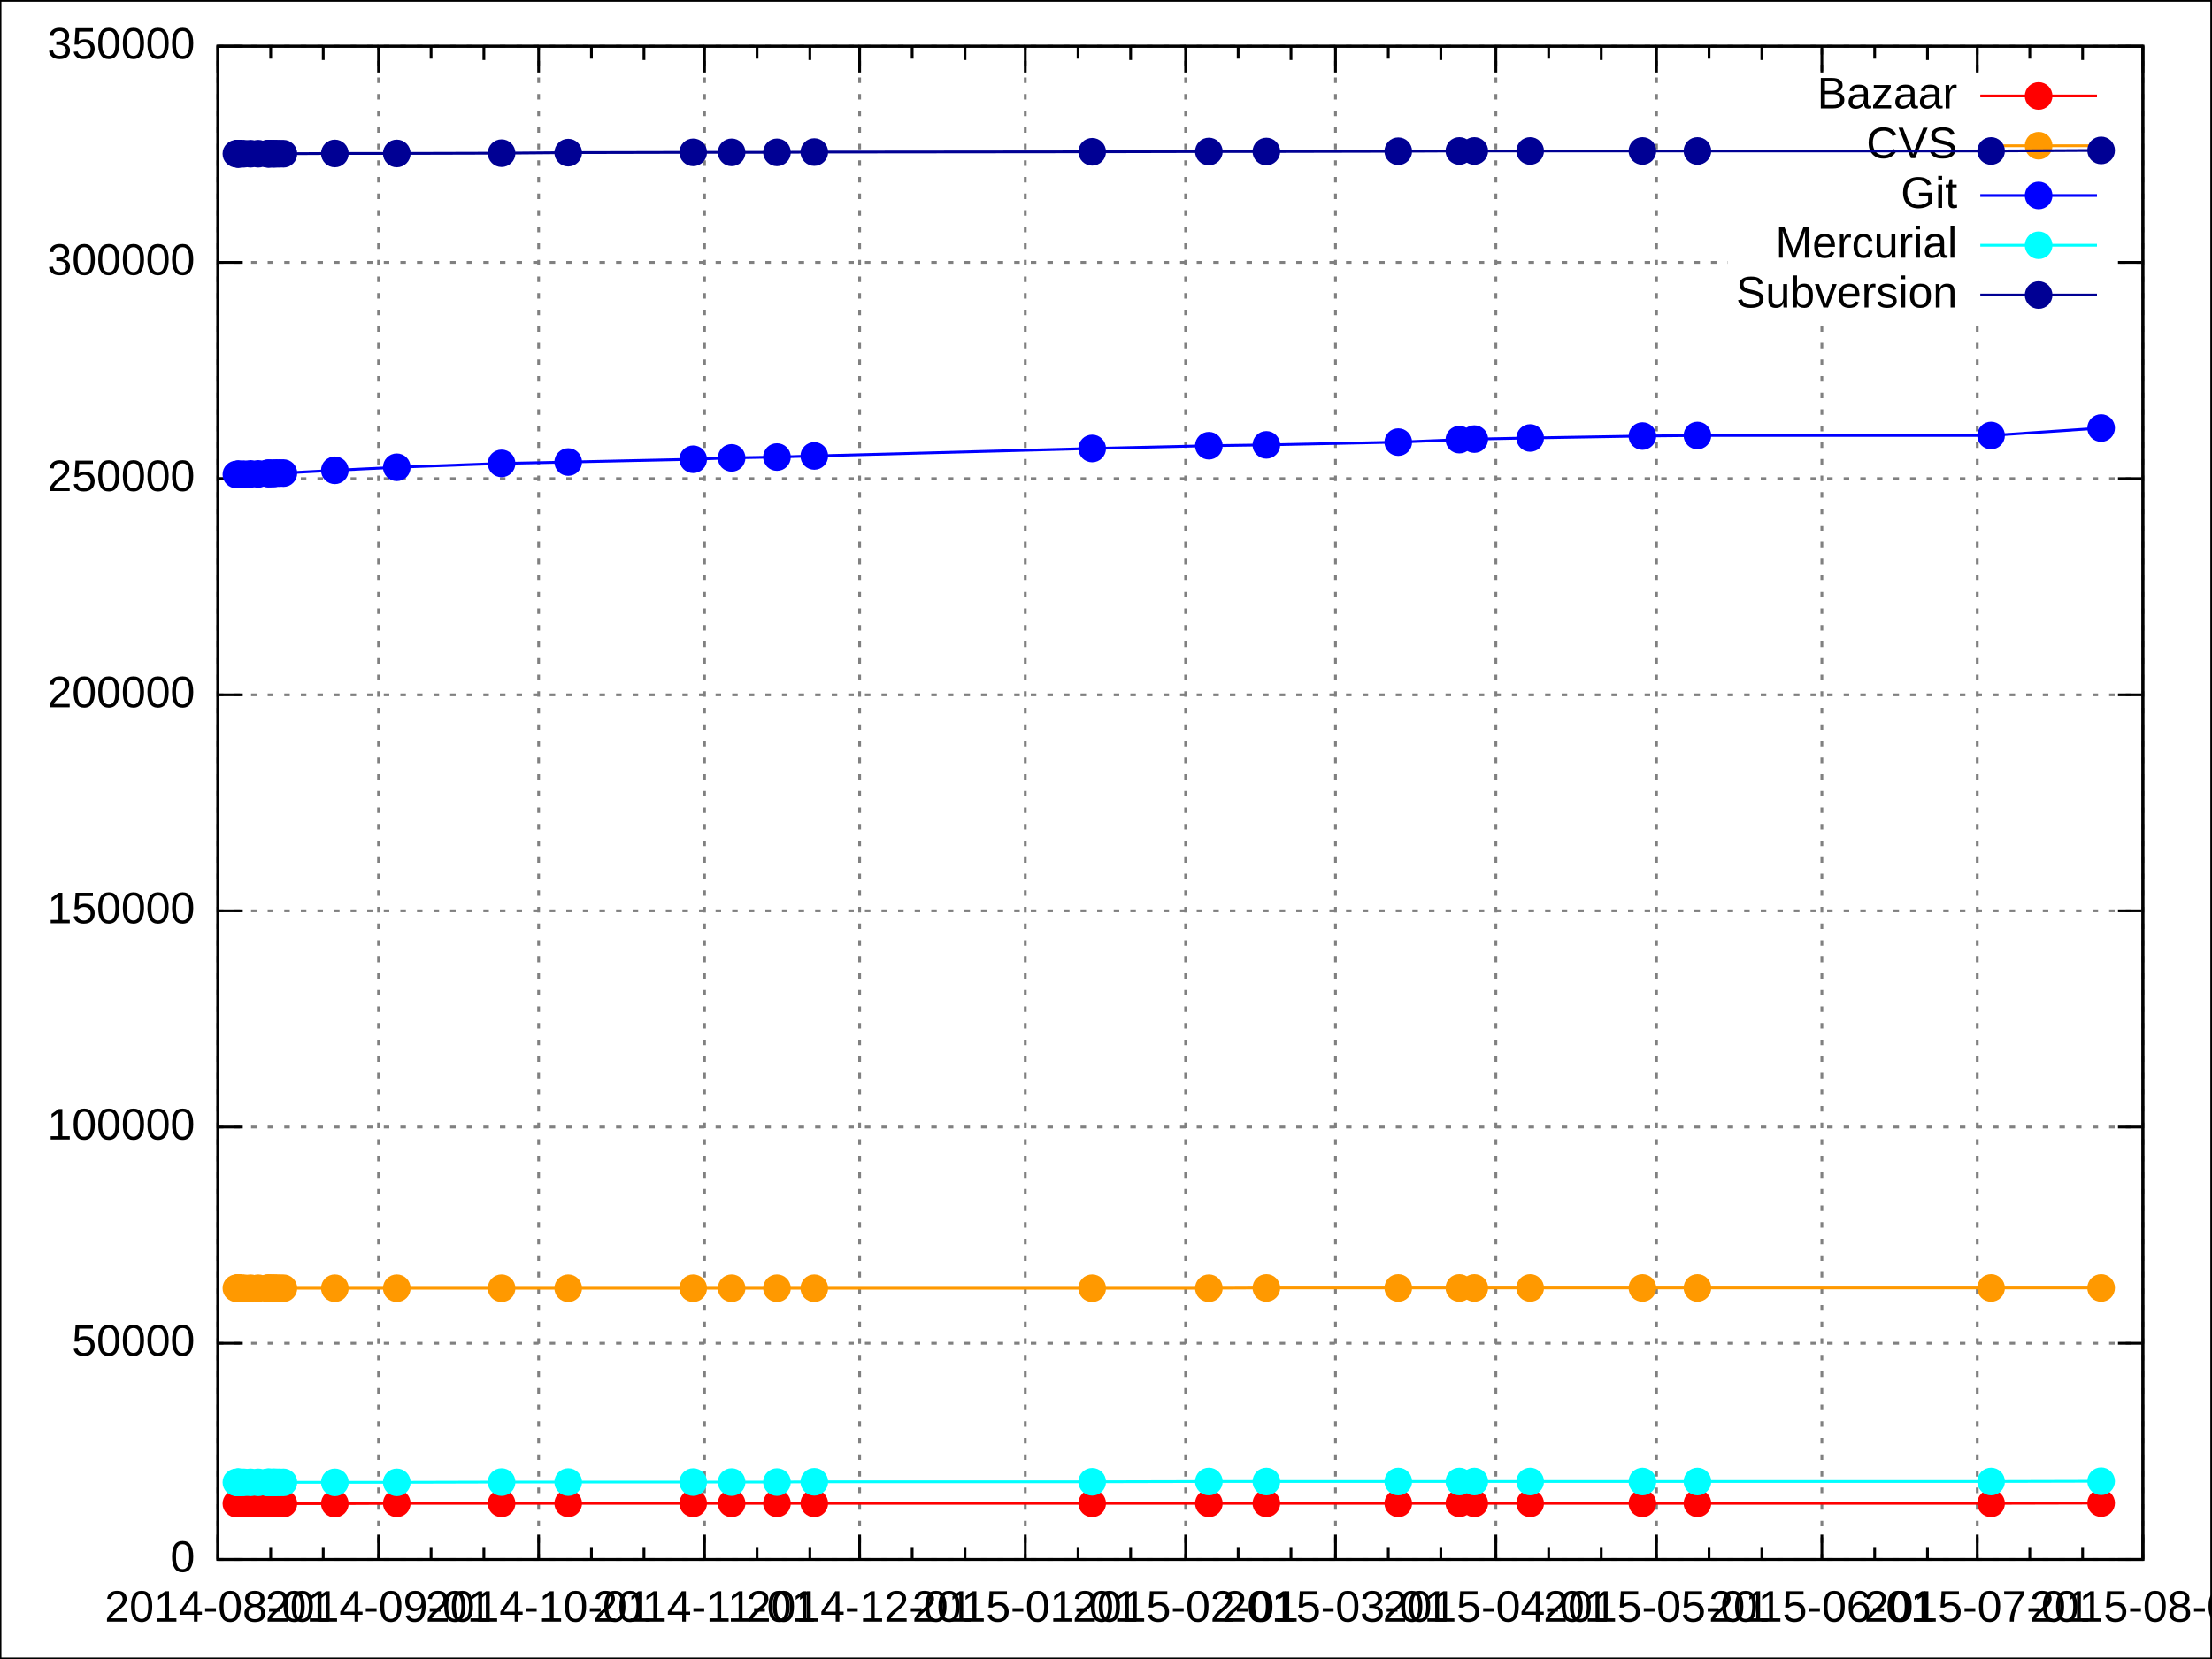
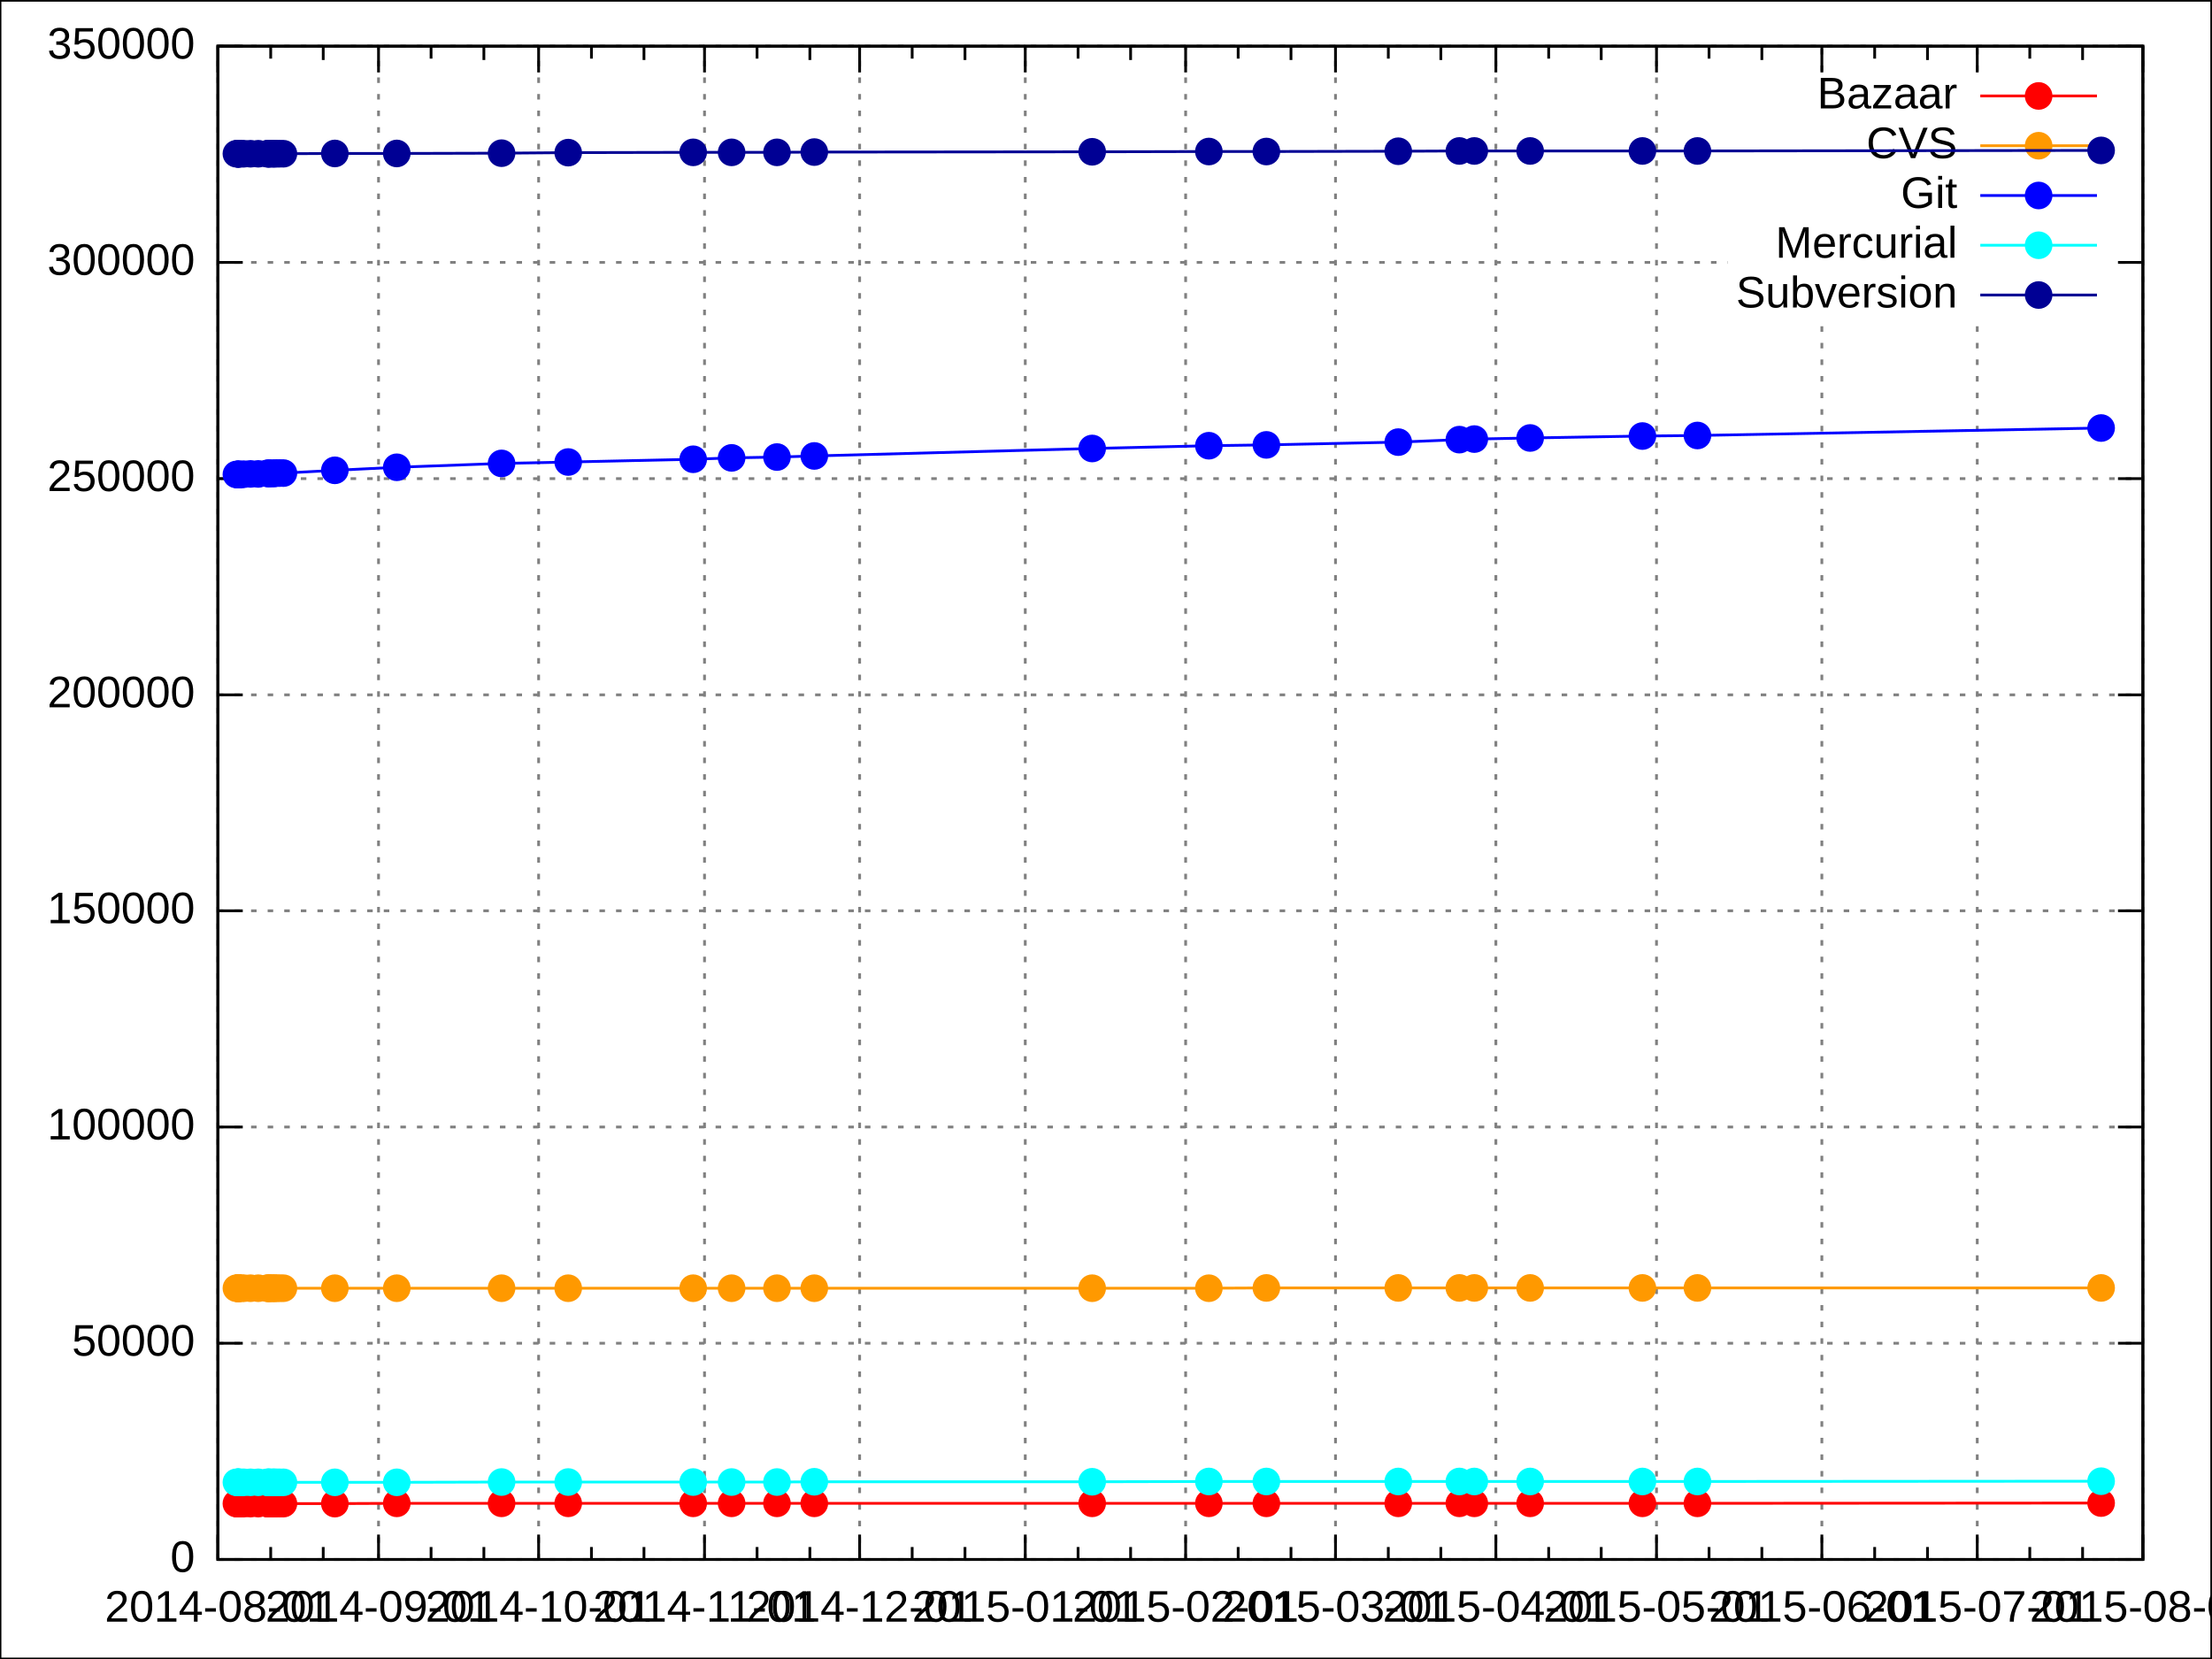
<svg xmlns="http://www.w3.org/2000/svg" xmlns:xlink="http://www.w3.org/1999/xlink" width="800" height="600" viewBox="0 0 800 600">
  <g id="gnuplot_canvas">
    <rect x="0" y="0" width="800" height="600" fill="none" />
    <defs>
      <circle id="gpDot" r="0.5" stroke-width="0.5" />
      <path id="gpPt0" stroke-width="0.222" stroke="currentColor" d="M-1,0 h2 M0,-1 v2" />
      <path id="gpPt1" stroke-width="0.222" stroke="currentColor" d="M-1,-1 L1,1 M1,-1 L-1,1" />
      <path id="gpPt2" stroke-width="0.222" stroke="currentColor" d="M-1,0 L1,0 M0,-1 L0,1 M-1,-1 L1,1 M-1,1 L1,-1" />
      <rect id="gpPt3" stroke-width="0.222" stroke="currentColor" x="-1" y="-1" width="2" height="2" />
      <rect id="gpPt4" stroke-width="0.222" stroke="currentColor" fill="currentColor" x="-1" y="-1" width="2" height="2" />
      <circle id="gpPt5" stroke-width="0.222" stroke="currentColor" cx="0" cy="0" r="1" />
      <use xlink:href="#gpPt5" id="gpPt6" fill="currentColor" stroke="none" />
      <path id="gpPt7" stroke-width="0.222" stroke="currentColor" d="M0,-1.33 L-1.33,0.67 L1.33,0.67 z" />
      <use xlink:href="#gpPt7" id="gpPt8" fill="currentColor" stroke="none" />
      <use xlink:href="#gpPt7" id="gpPt9" stroke="currentColor" transform="rotate(180)" />
      <use xlink:href="#gpPt9" id="gpPt10" fill="currentColor" stroke="none" />
      <use xlink:href="#gpPt3" id="gpPt11" stroke="currentColor" transform="rotate(45)" />
      <use xlink:href="#gpPt11" id="gpPt12" fill="currentColor" stroke="none" />
    </defs>
    <g style="fill:none; color:white; stroke:currentColor; stroke-width:1.00; stroke-linecap:butt; stroke-linejoin:miter">
</g>
    <g style="fill:none; color:black; stroke:currentColor; stroke-width:1.00; stroke-linecap:butt; stroke-linejoin:miter">
      <g style="stroke:none; shape-rendering:crispEdges">
        <polygon fill="rgb(255, 255, 255)" points="0.0,600.0 799.9,600.0 799.9,0.1 0.0,0.1 " />
      </g>
      <path stroke="black" d="M0.0,600.0 L0.0,0.1 L799.9,0.1 L799.9,600.0 L0.0,600.0  h0.01" />
    </g>
    <g style="fill:none; color:gray; stroke:currentColor; stroke-width:1.00; stroke-linecap:butt; stroke-linejoin:miter">
      <path stroke="gray" stroke-dasharray=" 2,4" class="gridline" d="M78.8,564.0 L775.0,564.0  h0.01" />
    </g>
    <g style="fill:none; color:black; stroke:currentColor; stroke-width:1.00; stroke-linecap:butt; stroke-linejoin:miter">
      <path stroke="black" d="M78.8,564.0 L87.8,564.0 M775.0,564.0 L766.0,564.0  h0.01" />
      <g transform="translate(70.5,568.5)" style="stroke:none; fill:black; font-family:Arial; font-size:12.00pt; text-anchor:end">
        <text> 0</text>
      </g>
    </g>
    <g style="fill:none; color:gray; stroke:currentColor; stroke-width:1.00; stroke-linecap:butt; stroke-linejoin:miter">
      <path stroke="gray" stroke-dasharray=" 2,4" class="gridline" d="M78.8,485.8 L775.0,485.8  h0.01" />
    </g>
    <g style="fill:none; color:black; stroke:currentColor; stroke-width:1.00; stroke-linecap:butt; stroke-linejoin:miter">
      <path stroke="black" d="M78.8,485.8 L87.8,485.8 M775.0,485.8 L766.0,485.8  h0.01" />
      <g transform="translate(70.5,490.3)" style="stroke:none; fill:black; font-family:Arial; font-size:12.00pt; text-anchor:end">
        <text> 50000</text>
      </g>
    </g>
    <g style="fill:none; color:gray; stroke:currentColor; stroke-width:1.00; stroke-linecap:butt; stroke-linejoin:miter">
      <path stroke="gray" stroke-dasharray=" 2,4" class="gridline" d="M78.8,407.6 L775.0,407.6  h0.01" />
    </g>
    <g style="fill:none; color:black; stroke:currentColor; stroke-width:1.00; stroke-linecap:butt; stroke-linejoin:miter">
      <path stroke="black" d="M78.8,407.6 L87.8,407.6 M775.0,407.6 L766.0,407.6  h0.01" />
      <g transform="translate(70.5,412.1)" style="stroke:none; fill:black; font-family:Arial; font-size:12.00pt; text-anchor:end">
        <text> 100000</text>
      </g>
    </g>
    <g style="fill:none; color:gray; stroke:currentColor; stroke-width:1.00; stroke-linecap:butt; stroke-linejoin:miter">
      <path stroke="gray" stroke-dasharray=" 2,4" class="gridline" d="M78.8,329.4 L775.0,329.4  h0.01" />
    </g>
    <g style="fill:none; color:black; stroke:currentColor; stroke-width:1.00; stroke-linecap:butt; stroke-linejoin:miter">
      <path stroke="black" d="M78.8,329.4 L87.8,329.4 M775.0,329.4 L766.0,329.4  h0.01" />
      <g transform="translate(70.5,333.9)" style="stroke:none; fill:black; font-family:Arial; font-size:12.00pt; text-anchor:end">
        <text> 150000</text>
      </g>
    </g>
    <g style="fill:none; color:gray; stroke:currentColor; stroke-width:1.00; stroke-linecap:butt; stroke-linejoin:miter">
      <path stroke="gray" stroke-dasharray=" 2,4" class="gridline" d="M78.8,251.3 L775.0,251.3  h0.01" />
    </g>
    <g style="fill:none; color:black; stroke:currentColor; stroke-width:1.00; stroke-linecap:butt; stroke-linejoin:miter">
      <path stroke="black" d="M78.8,251.3 L87.8,251.3 M775.0,251.3 L766.0,251.3  h0.01" />
      <g transform="translate(70.5,255.8)" style="stroke:none; fill:black; font-family:Arial; font-size:12.00pt; text-anchor:end">
        <text> 200000</text>
      </g>
    </g>
    <g style="fill:none; color:gray; stroke:currentColor; stroke-width:1.00; stroke-linecap:butt; stroke-linejoin:miter">
      <path stroke="gray" stroke-dasharray=" 2,4" class="gridline" d="M78.8,173.1 L775.0,173.1  h0.01" />
    </g>
    <g style="fill:none; color:black; stroke:currentColor; stroke-width:1.00; stroke-linecap:butt; stroke-linejoin:miter">
      <path stroke="black" d="M78.8,173.1 L87.8,173.1 M775.0,173.1 L766.0,173.1  h0.01" />
      <g transform="translate(70.5,177.6)" style="stroke:none; fill:black; font-family:Arial; font-size:12.00pt; text-anchor:end">
        <text> 250000</text>
      </g>
    </g>
    <g style="fill:none; color:gray; stroke:currentColor; stroke-width:1.00; stroke-linecap:butt; stroke-linejoin:miter">
      <path stroke="gray" stroke-dasharray=" 2,4" class="gridline" d="M78.8,94.9 L624.9,94.9 M766.7,94.9 L775.0,94.9  h0.01" />
    </g>
    <g style="fill:none; color:black; stroke:currentColor; stroke-width:1.00; stroke-linecap:butt; stroke-linejoin:miter">
      <path stroke="black" d="M78.8,94.9 L87.8,94.9 M775.0,94.9 L766.0,94.9  h0.01" />
      <g transform="translate(70.5,99.4)" style="stroke:none; fill:black; font-family:Arial; font-size:12.00pt; text-anchor:end">
        <text> 300000</text>
      </g>
    </g>
    <g style="fill:none; color:gray; stroke:currentColor; stroke-width:1.00; stroke-linecap:butt; stroke-linejoin:miter">
      <path stroke="gray" stroke-dasharray=" 2,4" class="gridline" d="M78.8,16.7 L775.0,16.7  h0.01" />
    </g>
    <g style="fill:none; color:black; stroke:currentColor; stroke-width:1.00; stroke-linecap:butt; stroke-linejoin:miter">
      <path stroke="black" d="M78.8,16.7 L87.8,16.7 M775.0,16.7 L766.0,16.7  h0.01" />
      <g transform="translate(70.5,21.2)" style="stroke:none; fill:black; font-family:Arial; font-size:12.00pt; text-anchor:end">
        <text> 350000</text>
      </g>
    </g>
    <g style="fill:none; color:gray; stroke:currentColor; stroke-width:1.00; stroke-linecap:butt; stroke-linejoin:miter">
      <path stroke="gray" stroke-dasharray=" 2,4" class="gridline" d="M78.8,564.0 L78.8,16.7  h0.01" />
    </g>
    <g style="fill:none; color:black; stroke:currentColor; stroke-width:1.00; stroke-linecap:butt; stroke-linejoin:miter">
      <path stroke="black" d="M78.8,564.0 L78.8,555.0 M78.8,16.7 L78.8,25.7  h0.01" />
      <g transform="translate(78.8,586.5)" style="stroke:none; fill:black; font-family:Arial; font-size:12.00pt; text-anchor:middle">
        <text>2014-08-01</text>
      </g>
      <path stroke="black" d="M97.9,564.0 L97.9,559.5 M97.9,16.7 L97.9,21.2 M116.9,564.0 L116.9,559.5 M116.9,16.7 L116.9,21.2     h0.01" />
    </g>
    <g style="fill:none; color:gray; stroke:currentColor; stroke-width:1.00; stroke-linecap:butt; stroke-linejoin:miter">
      <path stroke="gray" stroke-dasharray=" 2,4" class="gridline" d="M136.9,564.0 L136.9,16.7  h0.01" />
    </g>
    <g style="fill:none; color:black; stroke:currentColor; stroke-width:1.00; stroke-linecap:butt; stroke-linejoin:miter">
      <path stroke="black" d="M136.9,564.0 L136.9,555.0 M136.9,16.7 L136.9,25.7  h0.01" />
      <g transform="translate(136.9,586.5)" style="stroke:none; fill:black; font-family:Arial; font-size:12.00pt; text-anchor:middle">
        <text>2014-09-01</text>
      </g>
      <path stroke="black" d="M155.9,564.0 L155.9,559.5 M155.9,16.7 L155.9,21.2 M175.0,564.0 L175.0,559.5 M175.0,16.7 L175.0,21.2     h0.01" />
    </g>
    <g style="fill:none; color:gray; stroke:currentColor; stroke-width:1.00; stroke-linecap:butt; stroke-linejoin:miter">
      <path stroke="gray" stroke-dasharray=" 2,4" class="gridline" d="M194.8,564.0 L194.8,16.7  h0.01" />
    </g>
    <g style="fill:none; color:black; stroke:currentColor; stroke-width:1.00; stroke-linecap:butt; stroke-linejoin:miter">
      <path stroke="black" d="M194.8,564.0 L194.8,555.0 M194.8,16.7 L194.8,25.7  h0.01" />
      <g transform="translate(194.8,586.5)" style="stroke:none; fill:black; font-family:Arial; font-size:12.00pt; text-anchor:middle">
        <text>2014-10-01</text>
      </g>
      <path stroke="black" d="M213.9,564.0 L213.9,559.5 M213.9,16.7 L213.9,21.2 M232.9,564.0 L232.9,559.5 M232.9,16.7 L232.9,21.2     h0.01" />
    </g>
    <g style="fill:none; color:gray; stroke:currentColor; stroke-width:1.00; stroke-linecap:butt; stroke-linejoin:miter">
      <path stroke="gray" stroke-dasharray=" 2,4" class="gridline" d="M254.8,564.0 L254.8,16.7  h0.01" />
    </g>
    <g style="fill:none; color:black; stroke:currentColor; stroke-width:1.00; stroke-linecap:butt; stroke-linejoin:miter">
      <path stroke="black" d="M254.8,564.0 L254.8,555.0 M254.8,16.7 L254.8,25.7  h0.01" />
      <g transform="translate(254.8,586.5)" style="stroke:none; fill:black; font-family:Arial; font-size:12.00pt; text-anchor:middle">
        <text>2014-11-01</text>
      </g>
      <path stroke="black" d="M273.8,564.0 L273.8,559.5 M273.8,16.7 L273.8,21.2 M292.9,564.0 L292.9,559.5 M292.9,16.7 L292.9,21.2     h0.01" />
    </g>
    <g style="fill:none; color:gray; stroke:currentColor; stroke-width:1.00; stroke-linecap:butt; stroke-linejoin:miter">
      <path stroke="gray" stroke-dasharray=" 2,4" class="gridline" d="M310.9,564.0 L310.9,16.7  h0.01" />
    </g>
    <g style="fill:none; color:black; stroke:currentColor; stroke-width:1.00; stroke-linecap:butt; stroke-linejoin:miter">
      <path stroke="black" d="M310.9,564.0 L310.9,555.0 M310.9,16.7 L310.9,25.7  h0.01" />
      <g transform="translate(310.9,586.5)" style="stroke:none; fill:black; font-family:Arial; font-size:12.00pt; text-anchor:middle">
        <text>2014-12-01</text>
      </g>
      <path stroke="black" d="M329.9,564.0 L329.9,559.5 M329.9,16.7 L329.9,21.2 M349.0,564.0 L349.0,559.5 M349.0,16.7 L349.0,21.2     h0.01" />
    </g>
    <g style="fill:none; color:gray; stroke:currentColor; stroke-width:1.00; stroke-linecap:butt; stroke-linejoin:miter">
      <path stroke="gray" stroke-dasharray=" 2,4" class="gridline" d="M370.8,564.0 L370.8,16.7  h0.01" />
    </g>
    <g style="fill:none; color:black; stroke:currentColor; stroke-width:1.00; stroke-linecap:butt; stroke-linejoin:miter">
      <path stroke="black" d="M370.8,564.0 L370.8,555.0 M370.8,16.7 L370.8,25.7  h0.01" />
      <g transform="translate(370.8,586.5)" style="stroke:none; fill:black; font-family:Arial; font-size:12.00pt; text-anchor:middle">
        <text>2015-01-01</text>
      </g>
      <path stroke="black" d="M389.9,564.0 L389.9,559.5 M389.9,16.7 L389.9,21.2 M408.9,564.0 L408.9,559.5 M408.9,16.7 L408.9,21.2     h0.01" />
    </g>
    <g style="fill:none; color:gray; stroke:currentColor; stroke-width:1.00; stroke-linecap:butt; stroke-linejoin:miter">
      <path stroke="gray" stroke-dasharray=" 2,4" class="gridline" d="M428.8,564.0 L428.8,16.7  h0.01" />
    </g>
    <g style="fill:none; color:black; stroke:currentColor; stroke-width:1.00; stroke-linecap:butt; stroke-linejoin:miter">
      <path stroke="black" d="M428.8,564.0 L428.8,555.0 M428.8,16.7 L428.8,25.7  h0.01" />
      <g transform="translate(428.8,586.5)" style="stroke:none; fill:black; font-family:Arial; font-size:12.00pt; text-anchor:middle">
        <text>2015-02-01</text>
      </g>
      <path stroke="black" d="M447.8,564.0 L447.8,559.5 M447.8,16.7 L447.8,21.2 M466.9,564.0 L466.9,559.5 M466.9,16.7 L466.9,21.2     h0.01" />
    </g>
    <g style="fill:none; color:gray; stroke:currentColor; stroke-width:1.00; stroke-linecap:butt; stroke-linejoin:miter">
      <path stroke="gray" stroke-dasharray=" 2,4" class="gridline" d="M483.0,564.0 L483.0,16.7  h0.01" />
    </g>
    <g style="fill:none; color:black; stroke:currentColor; stroke-width:1.00; stroke-linecap:butt; stroke-linejoin:miter">
      <path stroke="black" d="M483.0,564.0 L483.0,555.0 M483.0,16.7 L483.0,25.7  h0.01" />
      <g transform="translate(483.0,586.5)" style="stroke:none; fill:black; font-family:Arial; font-size:12.00pt; text-anchor:middle">
        <text>2015-03-01</text>
      </g>
      <path stroke="black" d="M502.1,564.0 L502.1,559.5 M502.1,16.7 L502.1,21.2 M521.1,564.0 L521.1,559.5 M521.1,16.7 L521.1,21.2     h0.01" />
    </g>
    <g style="fill:none; color:gray; stroke:currentColor; stroke-width:1.00; stroke-linecap:butt; stroke-linejoin:miter">
      <path stroke="gray" stroke-dasharray=" 2,4" class="gridline" d="M541.0,564.0 L541.0,16.7  h0.01" />
    </g>
    <g style="fill:none; color:black; stroke:currentColor; stroke-width:1.00; stroke-linecap:butt; stroke-linejoin:miter">
      <path stroke="black" d="M541.0,564.0 L541.0,555.0 M541.0,16.7 L541.0,25.7  h0.01" />
      <g transform="translate(541.0,586.5)" style="stroke:none; fill:black; font-family:Arial; font-size:12.00pt; text-anchor:middle">
        <text>2015-04-01</text>
      </g>
      <path stroke="black" d="M560.1,564.0 L560.1,559.5 M560.1,16.7 L560.1,21.2 M579.1,564.0 L579.1,559.5 M579.1,16.7 L579.1,21.2     h0.01" />
    </g>
    <g style="fill:none; color:gray; stroke:currentColor; stroke-width:1.00; stroke-linecap:butt; stroke-linejoin:miter">
      <path stroke="gray" stroke-dasharray=" 2,4" class="gridline" d="M599.1,564.0 L599.1,16.7  h0.01" />
    </g>
    <g style="fill:none; color:black; stroke:currentColor; stroke-width:1.00; stroke-linecap:butt; stroke-linejoin:miter">
      <path stroke="black" d="M599.1,564.0 L599.1,555.0 M599.1,16.7 L599.1,25.7  h0.01" />
      <g transform="translate(599.1,586.5)" style="stroke:none; fill:black; font-family:Arial; font-size:12.00pt; text-anchor:middle">
        <text>2015-05-01</text>
      </g>
      <path stroke="black" d="M618.1,564.0 L618.1,559.5 M618.1,16.7 L618.1,21.2 M637.2,564.0 L637.2,559.5 M637.2,16.7 L637.2,21.2     h0.01" />
    </g>
    <g style="fill:none; color:gray; stroke:currentColor; stroke-width:1.00; stroke-linecap:butt; stroke-linejoin:miter">
      <path stroke="gray" stroke-dasharray=" 2,4" class="gridline" d="M658.9,564.0 L658.9,115.7 M658.9,25.7 L658.9,16.7  h0.01" />
    </g>
    <g style="fill:none; color:black; stroke:currentColor; stroke-width:1.00; stroke-linecap:butt; stroke-linejoin:miter">
      <path stroke="black" d="M658.9,564.0 L658.9,555.0 M658.9,16.7 L658.9,25.7  h0.01" />
      <g transform="translate(658.9,586.5)" style="stroke:none; fill:black; font-family:Arial; font-size:12.00pt; text-anchor:middle">
        <text>2015-06-01</text>
      </g>
      <path stroke="black" d="M678.0,564.0 L678.0,559.5 M678.0,16.7 L678.0,21.2 M697.1,564.0 L697.1,559.5 M697.1,16.7 L697.1,21.2     h0.01" />
    </g>
    <g style="fill:none; color:gray; stroke:currentColor; stroke-width:1.00; stroke-linecap:butt; stroke-linejoin:miter">
      <path stroke="gray" stroke-dasharray=" 2,4" class="gridline" d="M715.1,564.0 L715.1,115.7 M715.1,25.7 L715.1,16.7  h0.01" />
    </g>
    <g style="fill:none; color:black; stroke:currentColor; stroke-width:1.00; stroke-linecap:butt; stroke-linejoin:miter">
      <path stroke="black" d="M715.1,564.0 L715.1,555.0 M715.1,16.7 L715.1,25.7  h0.01" />
      <g transform="translate(715.1,586.5)" style="stroke:none; fill:black; font-family:Arial; font-size:12.00pt; text-anchor:middle">
        <text>2015-07-01</text>
      </g>
      <path stroke="black" d="M734.1,564.0 L734.1,559.5 M734.1,16.7 L734.1,21.2 M753.2,564.0 L753.2,559.5 M753.2,16.7 L753.2,21.2     h0.01" />
    </g>
    <g style="fill:none; color:gray; stroke:currentColor; stroke-width:1.00; stroke-linecap:butt; stroke-linejoin:miter">
      <path stroke="gray" stroke-dasharray=" 2,4" class="gridline" d="M775.0,564.0 L775.0,16.7  h0.01" />
    </g>
    <g style="fill:none; color:black; stroke:currentColor; stroke-width:1.00; stroke-linecap:butt; stroke-linejoin:miter">
      <path stroke="black" d="M775.0,564.0 L775.0,555.0 M775.0,16.7 L775.0,25.7  h0.01" />
      <g transform="translate(775.0,586.5)" style="stroke:none; fill:black; font-family:Arial; font-size:12.00pt; text-anchor:middle">
        <text>2015-08-01</text>
      </g>
      <path stroke="black" d="M78.8,16.7 L78.8,564.0 L775.0,564.0 L775.0,16.7 L78.8,16.7 Z  h0.01" />
    </g>
    <g id="gnuplot_plot_1">
      <g style="fill:none; color:red; stroke:currentColor; stroke-width:1.00; stroke-linecap:butt; stroke-linejoin:miter">
        <g transform="translate(707.9,39.2)" style="stroke:none; fill:black; font-family:Arial; font-size:12.00pt; text-anchor:end">
          <text>Bazaar</text>
        </g>
-         <path d="M716.2,34.7 L758.4,34.7 M85.5,543.8 L86.1,543.8 L86.2,543.8 L86.3,543.8 L87.1,543.8 L88.2,543.8    L90.6,543.8 L93.4,543.8 L96.7,543.8 L97.1,543.8 L97.2,543.8 L97.8,543.8 L98.8,543.8 L99.1,543.8    L100.0,543.8 L101.1,543.8 L102.5,543.8 L121.1,543.8 L143.5,543.7 L181.4,543.7 L205.5,543.7 L250.7,543.7    L264.6,543.7 L281.0,543.7 L294.5,543.7 L395.0,543.7 L437.2,543.7 L458.0,543.7 L505.7,543.7 L527.8,543.7    L533.2,543.7 L553.4,543.7 L594.0,543.7 L613.9,543.7 L720.1,543.7 L759.9,543.6  h0.01" />
+         <path d="M716.2,34.7 L758.4,34.7 M85.5,543.8 L86.1,543.8 L86.2,543.8 L86.3,543.8 L87.1,543.8 L88.2,543.8    L90.6,543.8 L93.4,543.8 L96.7,543.8 L97.1,543.8 L97.2,543.8 L97.8,543.8 L98.8,543.8 L99.1,543.8    L100.0,543.8 L101.1,543.8 L102.5,543.8 L121.1,543.8 L143.5,543.7 L181.4,543.7 L205.5,543.7 L250.7,543.7    L264.6,543.7 L281.0,543.7 L294.5,543.7 L395.0,543.7 L437.2,543.7 L458.0,543.7 L505.7,543.7 L527.8,543.7    L533.2,543.7 L553.4,543.7 L594.0,543.7 L613.9,543.7 L759.9,543.6  h0.01" />
        <use xlink:href="#gpPt6" transform="translate(85.5,543.8) scale(4.50)" />
        <use xlink:href="#gpPt6" transform="translate(86.1,543.8) scale(4.50)" />
        <use xlink:href="#gpPt6" transform="translate(86.1,543.8) scale(4.50)" />
        <use xlink:href="#gpPt6" transform="translate(86.1,543.8) scale(4.50)" />
        <use xlink:href="#gpPt6" transform="translate(86.2,543.8) scale(4.50)" />
        <use xlink:href="#gpPt6" transform="translate(86.3,543.8) scale(4.50)" />
        <use xlink:href="#gpPt6" transform="translate(87.1,543.8) scale(4.50)" />
        <use xlink:href="#gpPt6" transform="translate(88.2,543.8) scale(4.50)" />
        <use xlink:href="#gpPt6" transform="translate(90.6,543.8) scale(4.50)" />
        <use xlink:href="#gpPt6" transform="translate(93.4,543.8) scale(4.50)" />
        <use xlink:href="#gpPt6" transform="translate(96.7,543.8) scale(4.50)" />
        <use xlink:href="#gpPt6" transform="translate(97.1,543.8) scale(4.50)" />
        <use xlink:href="#gpPt6" transform="translate(97.2,543.8) scale(4.50)" />
        <use xlink:href="#gpPt6" transform="translate(97.8,543.8) scale(4.50)" />
        <use xlink:href="#gpPt6" transform="translate(98.8,543.8) scale(4.50)" />
        <use xlink:href="#gpPt6" transform="translate(99.1,543.8) scale(4.50)" />
        <use xlink:href="#gpPt6" transform="translate(100.0,543.8) scale(4.50)" />
        <use xlink:href="#gpPt6" transform="translate(101.1,543.8) scale(4.50)" />
        <use xlink:href="#gpPt6" transform="translate(102.5,543.8) scale(4.50)" />
        <use xlink:href="#gpPt6" transform="translate(121.1,543.8) scale(4.50)" />
        <use xlink:href="#gpPt6" transform="translate(143.5,543.7) scale(4.50)" />
        <use xlink:href="#gpPt6" transform="translate(181.4,543.7) scale(4.50)" />
        <use xlink:href="#gpPt6" transform="translate(205.5,543.7) scale(4.50)" />
        <use xlink:href="#gpPt6" transform="translate(250.7,543.7) scale(4.50)" />
        <use xlink:href="#gpPt6" transform="translate(264.6,543.7) scale(4.50)" />
        <use xlink:href="#gpPt6" transform="translate(281.0,543.7) scale(4.50)" />
        <use xlink:href="#gpPt6" transform="translate(294.5,543.7) scale(4.50)" />
        <use xlink:href="#gpPt6" transform="translate(395.0,543.7) scale(4.50)" />
        <use xlink:href="#gpPt6" transform="translate(437.2,543.7) scale(4.50)" />
        <use xlink:href="#gpPt6" transform="translate(458.0,543.7) scale(4.50)" />
        <use xlink:href="#gpPt6" transform="translate(505.7,543.7) scale(4.50)" />
        <use xlink:href="#gpPt6" transform="translate(527.8,543.7) scale(4.50)" />
        <use xlink:href="#gpPt6" transform="translate(533.2,543.7) scale(4.50)" />
        <use xlink:href="#gpPt6" transform="translate(553.4,543.7) scale(4.50)" />
        <use xlink:href="#gpPt6" transform="translate(594.0,543.7) scale(4.50)" />
        <use xlink:href="#gpPt6" transform="translate(613.9,543.7) scale(4.50)" />
-         <use xlink:href="#gpPt6" transform="translate(720.1,543.7) scale(4.50)" />
        <use xlink:href="#gpPt6" transform="translate(759.9,543.6) scale(4.50)" />
        <use xlink:href="#gpPt6" transform="translate(737.3,34.7) scale(4.50)" />
      </g>
    </g>
    <g id="gnuplot_plot_2">
      <g style="fill:none; color:#FF9900; stroke:currentColor; stroke-width:1.00; stroke-linecap:butt; stroke-linejoin:miter">
        <g transform="translate(707.9,57.2)" style="stroke:none; fill:black; font-family:Arial; font-size:12.00pt; text-anchor:end">
          <text>CVS</text>
        </g>
-         <path d="M716.2,52.7 L758.4,52.7 M85.5,465.9 L86.1,465.9 L86.2,465.9 L86.3,465.9 L87.1,465.9 L88.2,465.9    L90.6,465.9 L93.4,465.9 L96.7,465.9 L97.1,465.9 L97.2,465.9 L97.8,465.9 L98.8,465.9 L99.1,465.9    L100.0,465.9 L101.1,465.9 L102.5,465.9 L121.1,465.9 L143.5,465.9 L181.4,465.9 L205.5,465.9 L250.7,465.9    L264.6,465.9 L281.0,465.9 L294.5,465.9 L395.0,465.9 L437.2,465.9 L458.0,465.8 L505.7,465.8 L527.8,465.8    L533.2,465.8 L553.4,465.8 L594.0,465.8 L613.9,465.8 L720.1,465.8 L759.9,465.8  h0.01" />
+         <path d="M716.2,52.7 L758.4,52.7 M85.5,465.9 L86.1,465.9 L86.2,465.9 L86.3,465.9 L87.1,465.9 L88.2,465.9    L90.6,465.9 L93.4,465.9 L96.7,465.9 L97.1,465.9 L97.2,465.9 L97.8,465.9 L98.8,465.9 L99.1,465.9    L100.0,465.9 L101.1,465.9 L102.5,465.9 L121.1,465.9 L143.5,465.9 L181.4,465.9 L205.5,465.9 L250.7,465.9    L264.6,465.9 L281.0,465.9 L294.5,465.9 L395.0,465.9 L437.2,465.9 L458.0,465.8 L505.7,465.8 L527.8,465.8    L533.2,465.8 L553.4,465.8 L594.0,465.8 L613.9,465.8 L759.9,465.8  h0.01" />
        <use xlink:href="#gpPt6" transform="translate(85.5,465.9) scale(4.50)" />
        <use xlink:href="#gpPt6" transform="translate(86.1,465.9) scale(4.50)" />
        <use xlink:href="#gpPt6" transform="translate(86.1,465.9) scale(4.50)" />
        <use xlink:href="#gpPt6" transform="translate(86.1,465.9) scale(4.50)" />
        <use xlink:href="#gpPt6" transform="translate(86.2,465.9) scale(4.50)" />
        <use xlink:href="#gpPt6" transform="translate(86.3,465.9) scale(4.50)" />
        <use xlink:href="#gpPt6" transform="translate(87.1,465.9) scale(4.50)" />
        <use xlink:href="#gpPt6" transform="translate(88.2,465.9) scale(4.50)" />
        <use xlink:href="#gpPt6" transform="translate(90.6,465.9) scale(4.50)" />
        <use xlink:href="#gpPt6" transform="translate(93.4,465.9) scale(4.50)" />
        <use xlink:href="#gpPt6" transform="translate(96.7,465.9) scale(4.50)" />
        <use xlink:href="#gpPt6" transform="translate(97.1,465.9) scale(4.50)" />
        <use xlink:href="#gpPt6" transform="translate(97.2,465.9) scale(4.50)" />
        <use xlink:href="#gpPt6" transform="translate(97.8,465.9) scale(4.50)" />
        <use xlink:href="#gpPt6" transform="translate(98.8,465.9) scale(4.50)" />
        <use xlink:href="#gpPt6" transform="translate(99.1,465.9) scale(4.50)" />
        <use xlink:href="#gpPt6" transform="translate(100.0,465.9) scale(4.50)" />
        <use xlink:href="#gpPt6" transform="translate(101.1,465.9) scale(4.50)" />
        <use xlink:href="#gpPt6" transform="translate(102.5,465.9) scale(4.50)" />
        <use xlink:href="#gpPt6" transform="translate(121.1,465.9) scale(4.50)" />
        <use xlink:href="#gpPt6" transform="translate(143.5,465.9) scale(4.50)" />
        <use xlink:href="#gpPt6" transform="translate(181.4,465.9) scale(4.50)" />
        <use xlink:href="#gpPt6" transform="translate(205.5,465.9) scale(4.50)" />
        <use xlink:href="#gpPt6" transform="translate(250.7,465.9) scale(4.50)" />
        <use xlink:href="#gpPt6" transform="translate(264.6,465.9) scale(4.50)" />
        <use xlink:href="#gpPt6" transform="translate(281.0,465.9) scale(4.50)" />
        <use xlink:href="#gpPt6" transform="translate(294.5,465.9) scale(4.50)" />
        <use xlink:href="#gpPt6" transform="translate(395.0,465.9) scale(4.50)" />
        <use xlink:href="#gpPt6" transform="translate(437.2,465.9) scale(4.50)" />
        <use xlink:href="#gpPt6" transform="translate(458.0,465.8) scale(4.50)" />
        <use xlink:href="#gpPt6" transform="translate(505.7,465.8) scale(4.50)" />
        <use xlink:href="#gpPt6" transform="translate(527.8,465.8) scale(4.50)" />
        <use xlink:href="#gpPt6" transform="translate(533.2,465.8) scale(4.50)" />
        <use xlink:href="#gpPt6" transform="translate(553.4,465.8) scale(4.50)" />
        <use xlink:href="#gpPt6" transform="translate(594.0,465.8) scale(4.50)" />
        <use xlink:href="#gpPt6" transform="translate(613.9,465.8) scale(4.50)" />
-         <use xlink:href="#gpPt6" transform="translate(720.1,465.8) scale(4.50)" />
        <use xlink:href="#gpPt6" transform="translate(759.9,465.8) scale(4.50)" />
        <use xlink:href="#gpPt6" transform="translate(737.3,52.7) scale(4.50)" />
      </g>
    </g>
    <g id="gnuplot_plot_3">
      <g style="fill:none; color:blue; stroke:currentColor; stroke-width:1.00; stroke-linecap:butt; stroke-linejoin:miter">
        <g transform="translate(707.9,75.2)" style="stroke:none; fill:black; font-family:Arial; font-size:12.00pt; text-anchor:end">
          <text>Git</text>
        </g>
-         <path d="M716.2,70.7 L758.4,70.7 M85.5,171.6 L86.1,171.6 L86.2,171.6 L86.3,171.6 L87.1,171.6 L88.2,171.5    L90.6,171.4 L93.4,171.4 L96.7,171.2 L97.1,171.2 L97.2,171.2 L97.8,171.2 L98.8,171.2 L99.1,171.2    L100.0,171.1 L101.1,171.1 L102.5,171.1 L121.1,170.1 L143.5,169.0 L181.4,167.6 L205.5,167.1 L250.7,166.1    L264.6,165.6 L281.0,165.3 L294.5,164.9 L395.0,162.2 L437.2,161.2 L458.0,160.9 L505.7,159.9 L527.8,159.0    L533.2,158.8 L553.4,158.4 L594.0,157.7 L613.9,157.5 L720.1,157.5 L759.9,154.8  h0.01" />
+         <path d="M716.2,70.7 L758.4,70.7 M85.5,171.6 L86.1,171.6 L86.2,171.6 L86.3,171.6 L87.1,171.6 L88.2,171.5    L90.6,171.4 L93.4,171.4 L96.7,171.2 L97.1,171.2 L97.2,171.2 L97.8,171.2 L98.8,171.2 L99.1,171.2    L100.0,171.1 L101.1,171.1 L102.5,171.1 L121.1,170.1 L143.5,169.0 L181.4,167.6 L205.5,167.1 L250.7,166.1    L264.6,165.6 L281.0,165.3 L294.5,164.9 L395.0,162.2 L437.2,161.2 L458.0,160.9 L505.7,159.9 L527.8,159.0    L533.2,158.8 L553.4,158.4 L594.0,157.7 L613.9,157.5 L759.9,154.8  h0.01" />
        <use xlink:href="#gpPt6" transform="translate(85.5,171.6) scale(4.50)" />
        <use xlink:href="#gpPt6" transform="translate(86.1,171.6) scale(4.50)" />
        <use xlink:href="#gpPt6" transform="translate(86.1,171.6) scale(4.50)" />
        <use xlink:href="#gpPt6" transform="translate(86.1,171.6) scale(4.50)" />
        <use xlink:href="#gpPt6" transform="translate(86.2,171.6) scale(4.50)" />
        <use xlink:href="#gpPt6" transform="translate(86.3,171.6) scale(4.50)" />
        <use xlink:href="#gpPt6" transform="translate(87.1,171.6) scale(4.50)" />
        <use xlink:href="#gpPt6" transform="translate(88.2,171.5) scale(4.50)" />
        <use xlink:href="#gpPt6" transform="translate(90.6,171.4) scale(4.50)" />
        <use xlink:href="#gpPt6" transform="translate(93.4,171.4) scale(4.50)" />
        <use xlink:href="#gpPt6" transform="translate(96.7,171.2) scale(4.50)" />
        <use xlink:href="#gpPt6" transform="translate(97.1,171.2) scale(4.50)" />
        <use xlink:href="#gpPt6" transform="translate(97.2,171.2) scale(4.50)" />
        <use xlink:href="#gpPt6" transform="translate(97.8,171.2) scale(4.50)" />
        <use xlink:href="#gpPt6" transform="translate(98.8,171.2) scale(4.50)" />
        <use xlink:href="#gpPt6" transform="translate(99.1,171.2) scale(4.50)" />
        <use xlink:href="#gpPt6" transform="translate(100.0,171.1) scale(4.50)" />
        <use xlink:href="#gpPt6" transform="translate(101.1,171.1) scale(4.50)" />
        <use xlink:href="#gpPt6" transform="translate(102.5,171.1) scale(4.50)" />
        <use xlink:href="#gpPt6" transform="translate(121.1,170.1) scale(4.50)" />
        <use xlink:href="#gpPt6" transform="translate(143.5,169.0) scale(4.50)" />
        <use xlink:href="#gpPt6" transform="translate(181.4,167.6) scale(4.50)" />
        <use xlink:href="#gpPt6" transform="translate(205.5,167.1) scale(4.50)" />
        <use xlink:href="#gpPt6" transform="translate(250.7,166.1) scale(4.50)" />
        <use xlink:href="#gpPt6" transform="translate(264.6,165.6) scale(4.50)" />
        <use xlink:href="#gpPt6" transform="translate(281.0,165.3) scale(4.50)" />
        <use xlink:href="#gpPt6" transform="translate(294.5,164.9) scale(4.50)" />
        <use xlink:href="#gpPt6" transform="translate(395.0,162.2) scale(4.50)" />
        <use xlink:href="#gpPt6" transform="translate(437.2,161.2) scale(4.50)" />
        <use xlink:href="#gpPt6" transform="translate(458.0,160.9) scale(4.50)" />
        <use xlink:href="#gpPt6" transform="translate(505.7,159.9) scale(4.50)" />
        <use xlink:href="#gpPt6" transform="translate(527.8,159.0) scale(4.50)" />
        <use xlink:href="#gpPt6" transform="translate(533.2,158.8) scale(4.50)" />
        <use xlink:href="#gpPt6" transform="translate(553.4,158.4) scale(4.50)" />
        <use xlink:href="#gpPt6" transform="translate(594.0,157.7) scale(4.50)" />
        <use xlink:href="#gpPt6" transform="translate(613.9,157.5) scale(4.50)" />
-         <use xlink:href="#gpPt6" transform="translate(720.1,157.5) scale(4.50)" />
        <use xlink:href="#gpPt6" transform="translate(759.9,154.8) scale(4.50)" />
        <use xlink:href="#gpPt6" transform="translate(737.3,70.7) scale(4.50)" />
      </g>
    </g>
    <g id="gnuplot_plot_4">
      <g style="fill:none; color:cyan; stroke:currentColor; stroke-width:1.00; stroke-linecap:butt; stroke-linejoin:miter">
        <g transform="translate(707.9,93.2)" style="stroke:none; fill:black; font-family:Arial; font-size:12.00pt; text-anchor:end">
          <text>Mercurial</text>
        </g>
-         <path d="M716.2,88.7 L758.4,88.7 M85.5,536.1 L86.1,536.1 L86.2,536.1 L86.3,536.1 L87.1,536.1 L88.2,536.1    L90.6,536.1 L93.4,536.1 L96.7,536.1 L97.1,536.1 L97.2,536.1 L97.8,536.1 L98.8,536.1 L99.1,536.1    L100.0,536.1 L101.1,536.1 L102.5,536.1 L121.1,536.1 L143.5,536.1 L181.4,536.0 L205.5,536.0 L250.7,536.0    L264.6,536.0 L281.0,536.0 L294.5,535.9 L395.0,535.9 L437.2,535.8 L458.0,535.8 L505.7,535.8 L527.8,535.8    L533.2,535.8 L553.4,535.8 L594.0,535.8 L613.9,535.8 L720.1,535.8 L759.9,535.7  h0.01" />
+         <path d="M716.2,88.7 L758.4,88.7 M85.5,536.1 L86.1,536.1 L86.2,536.1 L86.3,536.1 L87.1,536.1 L88.2,536.1    L90.6,536.1 L93.4,536.1 L96.7,536.1 L97.1,536.1 L97.2,536.1 L97.8,536.1 L98.8,536.1 L99.1,536.1    L100.0,536.1 L101.1,536.1 L102.5,536.1 L121.1,536.1 L143.5,536.1 L181.4,536.0 L205.5,536.0 L250.7,536.0    L264.6,536.0 L281.0,536.0 L294.5,535.9 L395.0,535.9 L437.2,535.8 L458.0,535.8 L505.7,535.8 L527.8,535.8    L533.2,535.8 L553.4,535.8 L594.0,535.8 L613.9,535.8 L759.9,535.7  h0.01" />
        <use xlink:href="#gpPt6" transform="translate(85.5,536.1) scale(4.50)" />
        <use xlink:href="#gpPt6" transform="translate(86.1,536.1) scale(4.50)" />
        <use xlink:href="#gpPt6" transform="translate(86.1,536.1) scale(4.50)" />
        <use xlink:href="#gpPt6" transform="translate(86.1,536.1) scale(4.50)" />
        <use xlink:href="#gpPt6" transform="translate(86.2,536.1) scale(4.50)" />
        <use xlink:href="#gpPt6" transform="translate(86.3,536.1) scale(4.50)" />
        <use xlink:href="#gpPt6" transform="translate(87.1,536.1) scale(4.50)" />
        <use xlink:href="#gpPt6" transform="translate(88.2,536.1) scale(4.50)" />
        <use xlink:href="#gpPt6" transform="translate(90.6,536.1) scale(4.50)" />
        <use xlink:href="#gpPt6" transform="translate(93.4,536.1) scale(4.50)" />
        <use xlink:href="#gpPt6" transform="translate(96.7,536.1) scale(4.50)" />
        <use xlink:href="#gpPt6" transform="translate(97.1,536.1) scale(4.50)" />
        <use xlink:href="#gpPt6" transform="translate(97.2,536.1) scale(4.50)" />
        <use xlink:href="#gpPt6" transform="translate(97.8,536.1) scale(4.50)" />
        <use xlink:href="#gpPt6" transform="translate(98.8,536.1) scale(4.50)" />
        <use xlink:href="#gpPt6" transform="translate(99.1,536.1) scale(4.50)" />
        <use xlink:href="#gpPt6" transform="translate(100.0,536.1) scale(4.50)" />
        <use xlink:href="#gpPt6" transform="translate(101.1,536.1) scale(4.50)" />
        <use xlink:href="#gpPt6" transform="translate(102.5,536.1) scale(4.50)" />
        <use xlink:href="#gpPt6" transform="translate(121.1,536.1) scale(4.50)" />
        <use xlink:href="#gpPt6" transform="translate(143.5,536.1) scale(4.50)" />
        <use xlink:href="#gpPt6" transform="translate(181.4,536.0) scale(4.50)" />
        <use xlink:href="#gpPt6" transform="translate(205.5,536.0) scale(4.50)" />
        <use xlink:href="#gpPt6" transform="translate(250.7,536.0) scale(4.50)" />
        <use xlink:href="#gpPt6" transform="translate(264.6,536.0) scale(4.50)" />
        <use xlink:href="#gpPt6" transform="translate(281.0,536.0) scale(4.50)" />
        <use xlink:href="#gpPt6" transform="translate(294.5,535.9) scale(4.50)" />
        <use xlink:href="#gpPt6" transform="translate(395.0,535.9) scale(4.50)" />
        <use xlink:href="#gpPt6" transform="translate(437.2,535.8) scale(4.50)" />
        <use xlink:href="#gpPt6" transform="translate(458.0,535.8) scale(4.50)" />
        <use xlink:href="#gpPt6" transform="translate(505.7,535.8) scale(4.50)" />
        <use xlink:href="#gpPt6" transform="translate(527.8,535.8) scale(4.50)" />
        <use xlink:href="#gpPt6" transform="translate(533.2,535.8) scale(4.50)" />
        <use xlink:href="#gpPt6" transform="translate(553.4,535.8) scale(4.50)" />
        <use xlink:href="#gpPt6" transform="translate(594.0,535.8) scale(4.50)" />
        <use xlink:href="#gpPt6" transform="translate(613.9,535.8) scale(4.50)" />
-         <use xlink:href="#gpPt6" transform="translate(720.1,535.8) scale(4.50)" />
        <use xlink:href="#gpPt6" transform="translate(759.9,535.7) scale(4.50)" />
        <use xlink:href="#gpPt6" transform="translate(737.3,88.7) scale(4.50)" />
      </g>
    </g>
    <g id="gnuplot_plot_5">
      <g style="fill:none; color:#000094; stroke:currentColor; stroke-width:1.00; stroke-linecap:butt; stroke-linejoin:miter">
        <g transform="translate(707.9,111.2)" style="stroke:none; fill:black; font-family:Arial; font-size:12.00pt; text-anchor:end">
          <text>Subversion</text>
        </g>
-         <path d="M716.2,106.7 L758.4,106.7 M85.5,55.6 L86.1,55.6 L86.2,55.6 L86.3,55.6 L87.1,55.6 L88.2,55.6    L90.6,55.6 L93.4,55.6 L96.7,55.6 L97.1,55.6 L97.2,55.6 L97.8,55.6 L98.8,55.6 L99.1,55.6    L100.0,55.6 L101.1,55.6 L102.5,55.6 L121.1,55.5 L143.5,55.5 L181.4,55.4 L205.5,55.2 L250.7,55.1    L264.6,55.1 L281.0,55.1 L294.5,55.0 L395.0,54.9 L437.2,54.8 L458.0,54.8 L505.7,54.7 L527.8,54.6    L533.2,54.6 L553.4,54.6 L594.0,54.6 L613.9,54.6 L720.1,54.6 L759.9,54.4  h0.01" />
+         <path d="M716.2,106.7 L758.4,106.7 M85.5,55.6 L86.1,55.6 L86.2,55.6 L86.3,55.6 L87.1,55.6 L88.2,55.6    L90.6,55.6 L93.4,55.6 L96.7,55.6 L97.1,55.6 L97.2,55.6 L97.8,55.6 L98.8,55.6 L99.1,55.6    L100.0,55.6 L101.1,55.6 L102.5,55.6 L121.1,55.5 L143.5,55.5 L181.4,55.4 L205.5,55.2 L250.7,55.1    L264.6,55.1 L281.0,55.1 L294.5,55.0 L395.0,54.9 L437.2,54.8 L458.0,54.8 L505.7,54.7 L527.8,54.6    L533.2,54.6 L553.4,54.6 L594.0,54.6 L613.9,54.6 L759.9,54.4  h0.01" />
        <use xlink:href="#gpPt6" transform="translate(85.5,55.6) scale(4.50)" />
        <use xlink:href="#gpPt6" transform="translate(86.1,55.6) scale(4.50)" />
        <use xlink:href="#gpPt6" transform="translate(86.1,55.6) scale(4.50)" />
        <use xlink:href="#gpPt6" transform="translate(86.1,55.6) scale(4.50)" />
        <use xlink:href="#gpPt6" transform="translate(86.2,55.6) scale(4.50)" />
        <use xlink:href="#gpPt6" transform="translate(86.3,55.6) scale(4.50)" />
        <use xlink:href="#gpPt6" transform="translate(87.1,55.6) scale(4.50)" />
        <use xlink:href="#gpPt6" transform="translate(88.2,55.6) scale(4.50)" />
        <use xlink:href="#gpPt6" transform="translate(90.6,55.6) scale(4.50)" />
        <use xlink:href="#gpPt6" transform="translate(93.4,55.6) scale(4.50)" />
        <use xlink:href="#gpPt6" transform="translate(96.7,55.6) scale(4.50)" />
        <use xlink:href="#gpPt6" transform="translate(97.1,55.6) scale(4.50)" />
        <use xlink:href="#gpPt6" transform="translate(97.2,55.6) scale(4.50)" />
        <use xlink:href="#gpPt6" transform="translate(97.8,55.6) scale(4.50)" />
        <use xlink:href="#gpPt6" transform="translate(98.8,55.6) scale(4.50)" />
        <use xlink:href="#gpPt6" transform="translate(99.1,55.6) scale(4.50)" />
        <use xlink:href="#gpPt6" transform="translate(100.0,55.6) scale(4.50)" />
        <use xlink:href="#gpPt6" transform="translate(101.1,55.6) scale(4.50)" />
        <use xlink:href="#gpPt6" transform="translate(102.5,55.6) scale(4.50)" />
        <use xlink:href="#gpPt6" transform="translate(121.1,55.5) scale(4.50)" />
        <use xlink:href="#gpPt6" transform="translate(143.5,55.5) scale(4.50)" />
        <use xlink:href="#gpPt6" transform="translate(181.4,55.4) scale(4.50)" />
        <use xlink:href="#gpPt6" transform="translate(205.5,55.2) scale(4.50)" />
        <use xlink:href="#gpPt6" transform="translate(250.7,55.1) scale(4.50)" />
        <use xlink:href="#gpPt6" transform="translate(264.6,55.1) scale(4.50)" />
        <use xlink:href="#gpPt6" transform="translate(281.0,55.1) scale(4.50)" />
        <use xlink:href="#gpPt6" transform="translate(294.5,55.0) scale(4.50)" />
        <use xlink:href="#gpPt6" transform="translate(395.0,54.9) scale(4.50)" />
        <use xlink:href="#gpPt6" transform="translate(437.2,54.8) scale(4.50)" />
        <use xlink:href="#gpPt6" transform="translate(458.0,54.8) scale(4.50)" />
        <use xlink:href="#gpPt6" transform="translate(505.7,54.7) scale(4.50)" />
        <use xlink:href="#gpPt6" transform="translate(527.8,54.6) scale(4.50)" />
        <use xlink:href="#gpPt6" transform="translate(533.2,54.6) scale(4.50)" />
        <use xlink:href="#gpPt6" transform="translate(553.4,54.6) scale(4.50)" />
        <use xlink:href="#gpPt6" transform="translate(594.0,54.6) scale(4.50)" />
        <use xlink:href="#gpPt6" transform="translate(613.9,54.6) scale(4.50)" />
-         <use xlink:href="#gpPt6" transform="translate(720.1,54.6) scale(4.50)" />
        <use xlink:href="#gpPt6" transform="translate(759.9,54.4) scale(4.50)" />
        <use xlink:href="#gpPt6" transform="translate(737.3,106.7) scale(4.50)" />
      </g>
    </g>
    <g style="fill:none; color:black; stroke:currentColor; stroke-width:1.00; stroke-linecap:butt; stroke-linejoin:miter">
      <path stroke="black" d="M78.8,16.7 L78.8,564.0 L775.0,564.0 L775.0,16.7 L78.8,16.7 Z  h0.01" />
    </g>
  </g>
</svg>
